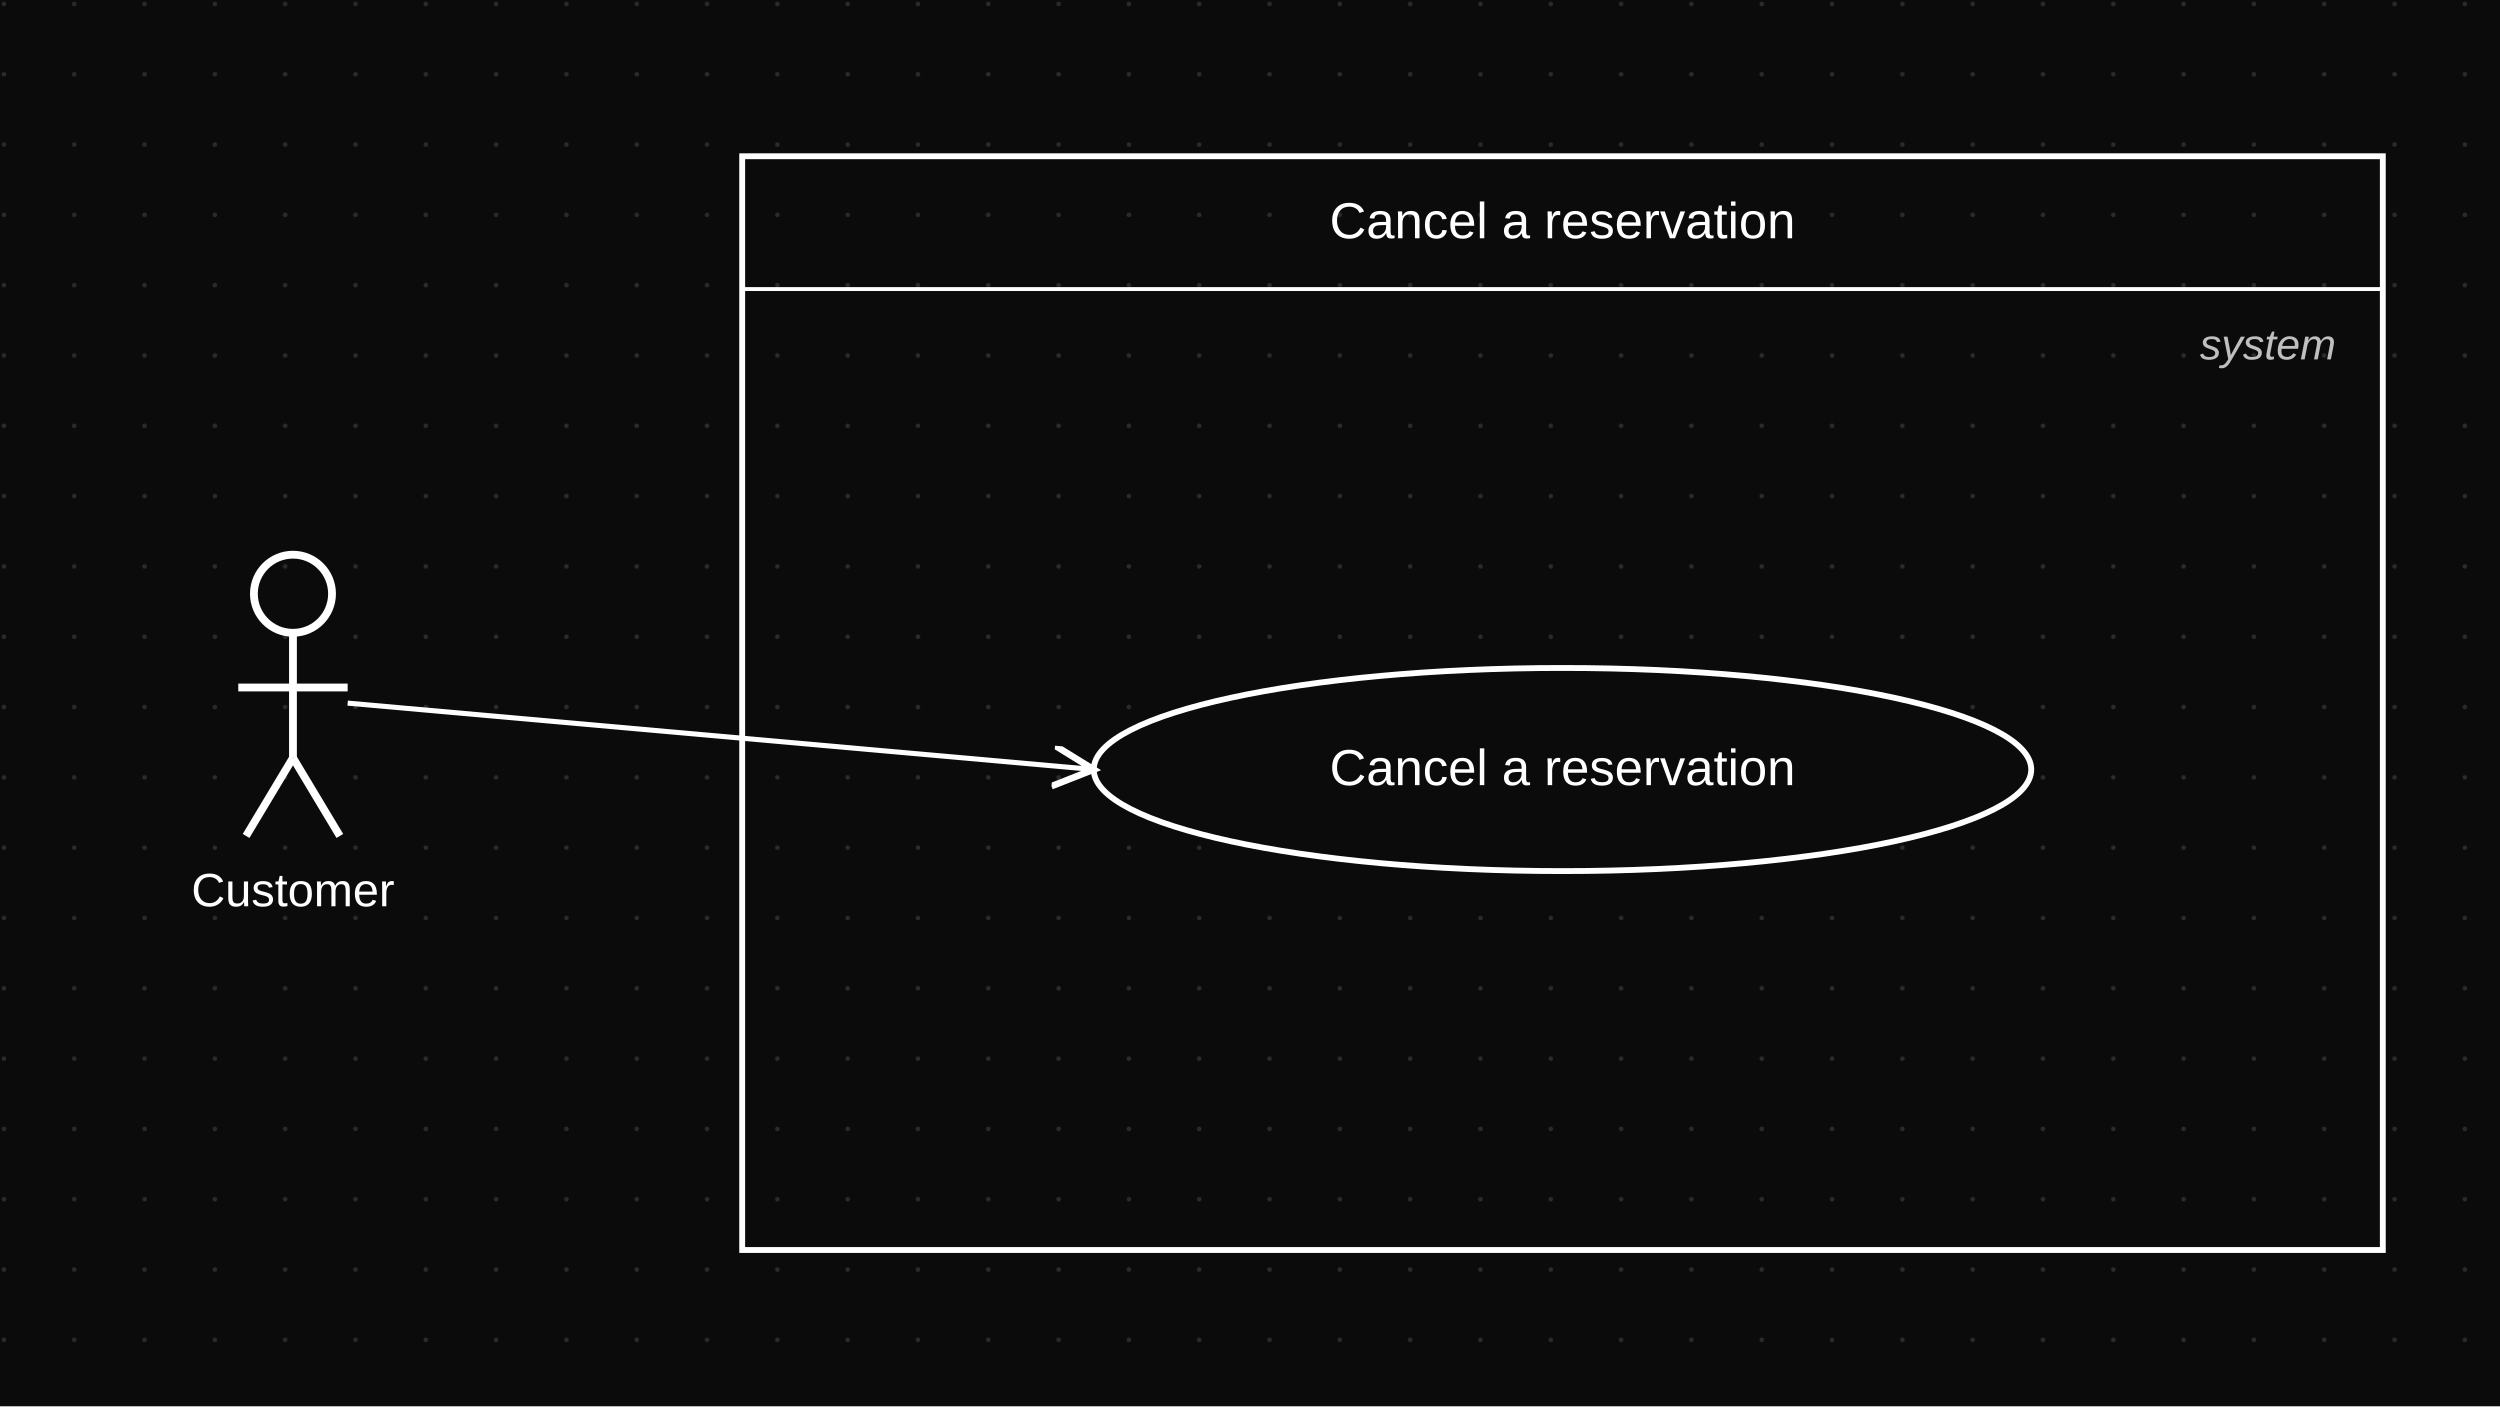
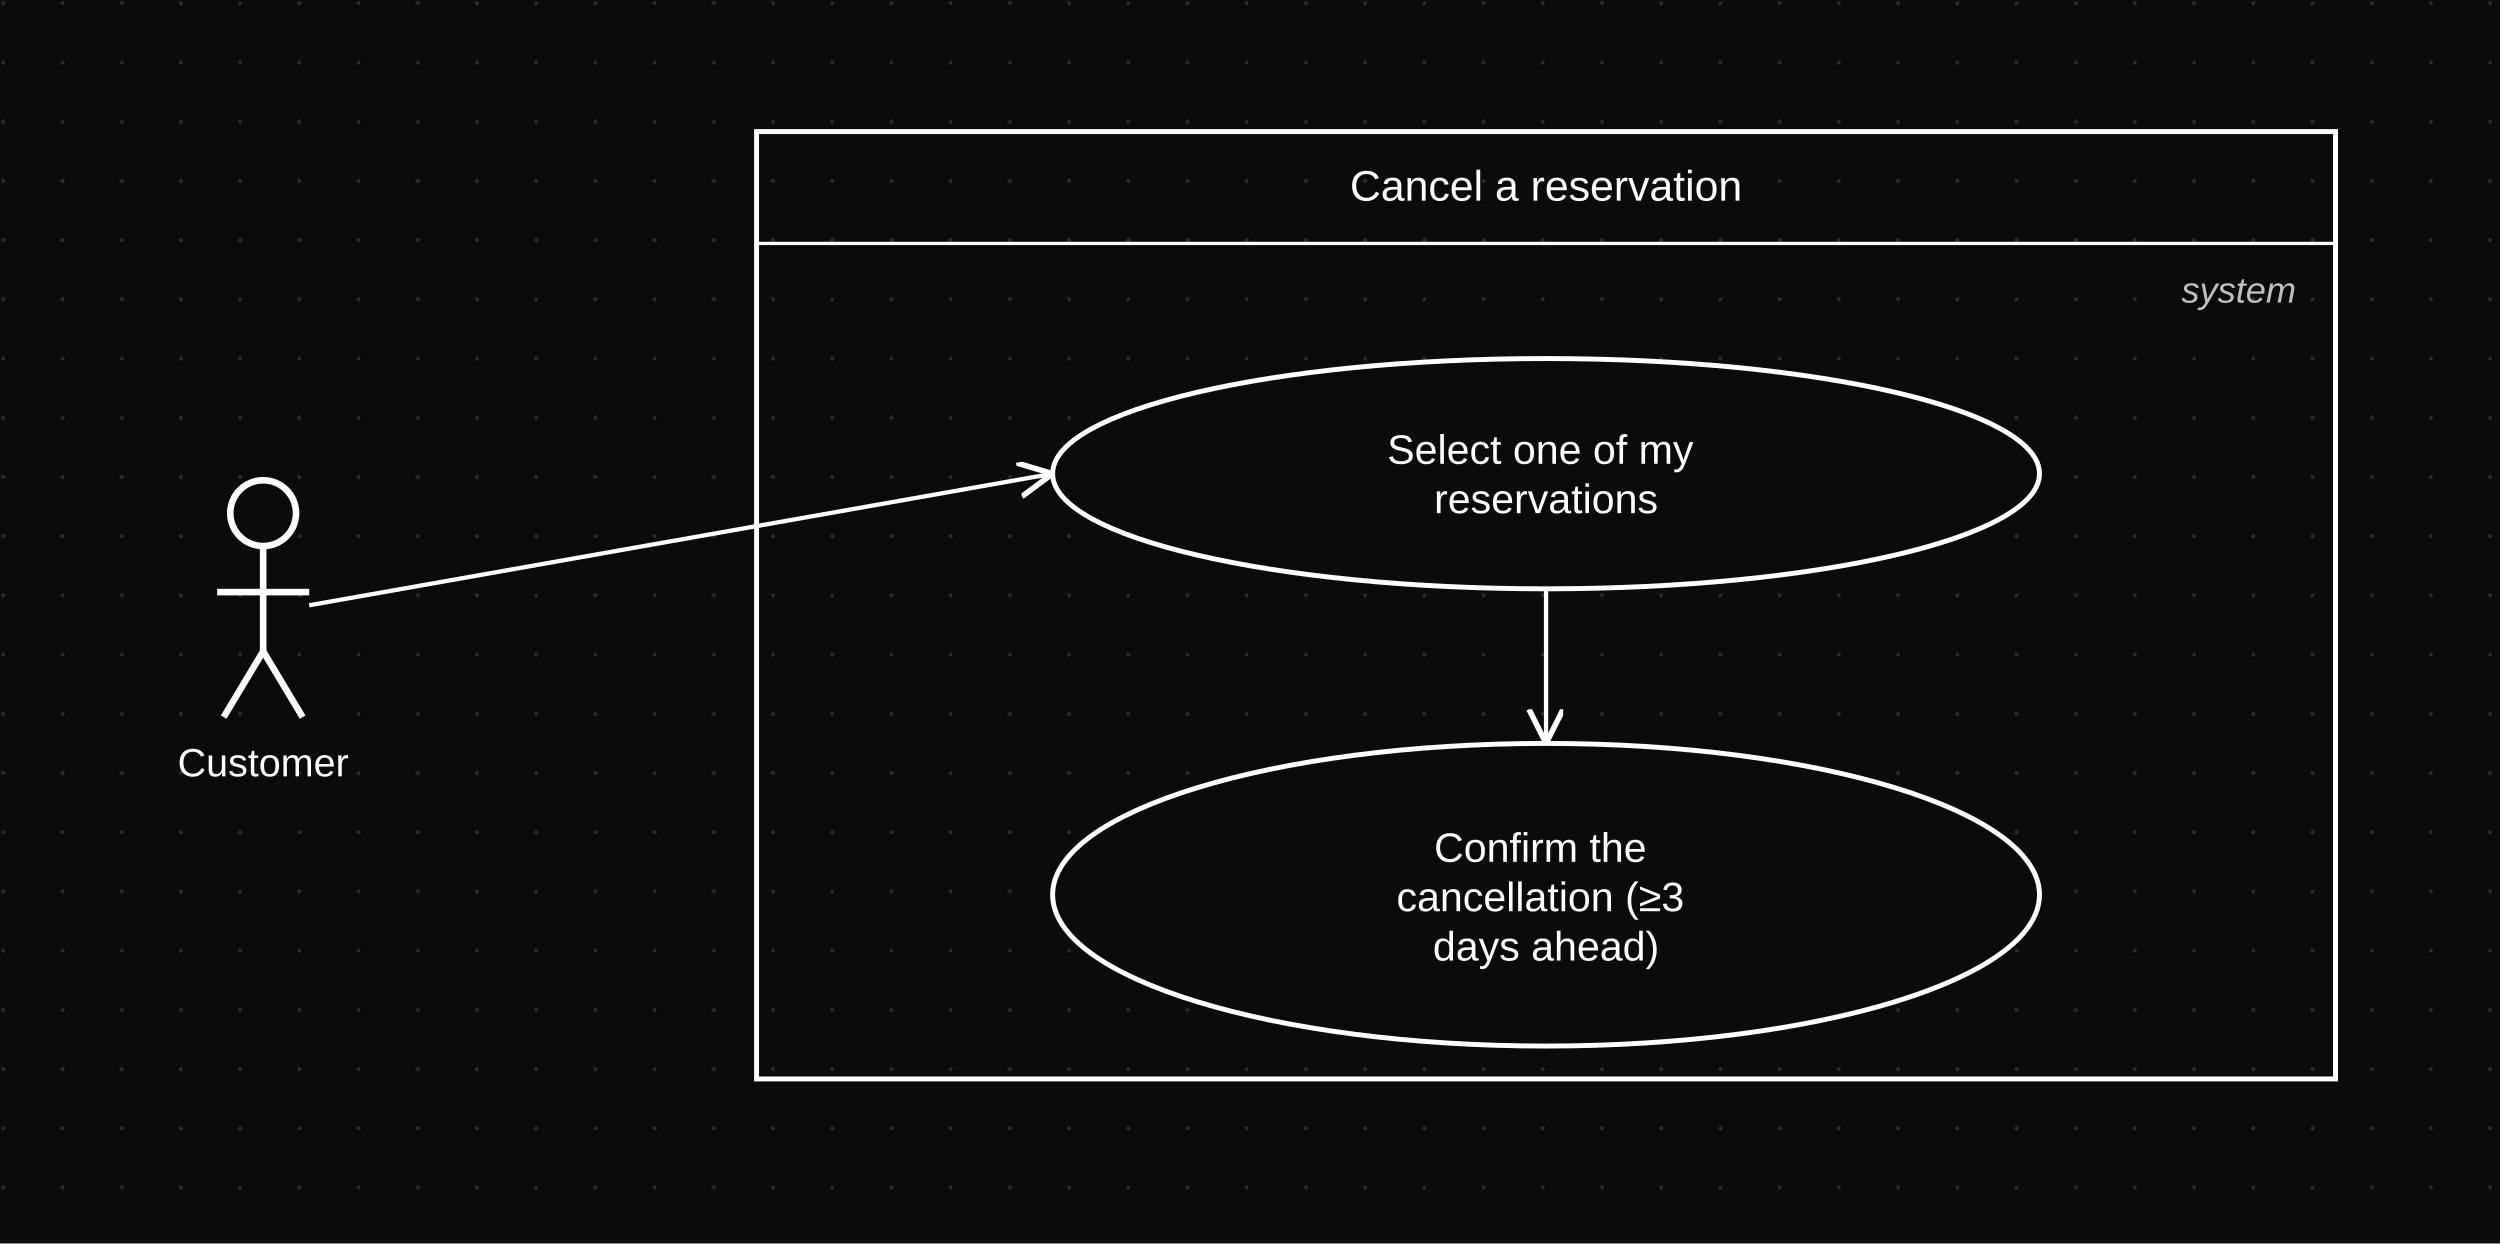
- <svg xmlns="http://www.w3.org/2000/svg" viewBox="0 0 640 360" font-family="Calibri, Arial, sans-serif">
+ <svg xmlns="http://www.w3.org/2000/svg" viewBox="0 0 760 378" font-family="Calibri, Arial, sans-serif">
  <defs>
    <pattern id="grid" width="18" height="18" patternUnits="userSpaceOnUse">
      <circle cx="1" cy="1" r="0.6" fill="#2a2a2a" />
    </pattern>
    <marker id="arrow" markerWidth="10" markerHeight="10" refX="8" refY="4" orient="auto">
      <path d="M0,0 L8,4 L0,8" fill="none" stroke="#ffffff" stroke-width="1.3" />
    </marker>
  </defs>
-   <rect x="0" y="0" width="640" height="360" fill="#0b0b0b" />
-   <rect x="0" y="0" width="640" height="360" fill="url(#grid)" />
-   <rect x="190" y="40" width="420" height="280" fill="none" stroke="#ffffff" stroke-width="1.5" />
-   <line x1="190" y1="74" x2="610" y2="74" stroke="#ffffff" stroke-width="1" />
-   <text x="400" y="61" fill="#ffffff" font-size="13" text-anchor="middle">
-     <tspan x="400" dy="0">Cancel a reservation</tspan>
+   <rect x="0" y="0" width="760" height="378" fill="#0b0b0b" />
+   <rect x="0" y="0" width="760" height="378" fill="url(#grid)" />
+   <rect x="230" y="40" width="480" height="288" fill="none" stroke="#ffffff" stroke-width="1.5" />
+   <line x1="230" y1="74" x2="710" y2="74" stroke="#ffffff" stroke-width="1" />
+   <text x="470" y="61" fill="#ffffff" font-size="13" text-anchor="middle">
+     <tspan x="470" dy="0">Cancel a reservation</tspan>
  </text>
-   <text x="598" y="92" fill="#bfbfbf" font-size="11" text-anchor="end" font-style="italic">system</text>
-   <ellipse cx="400" cy="197" rx="120" ry="26" fill="#0b0b0b" stroke="#ffffff" stroke-width="1.5" />
-   <text x="400" y="201" fill="#ffffff" font-size="13" text-anchor="middle">
-     <tspan x="400" dy="0">Cancel a reservation</tspan>
+   <text x="698" y="92" fill="#bfbfbf" font-size="11" text-anchor="end" font-style="italic">system</text>
+   <line x1="94" y1="184" x2="320" y2="144" stroke="#ffffff" stroke-width="1.3" marker-end="url(#arrow)" />
+   <line x1="470" y1="179" x2="470" y2="226" stroke="#ffffff" stroke-width="1.3" marker-end="url(#arrow)" />
+   <ellipse cx="470" cy="144" rx="150" ry="35" fill="#0b0b0b" stroke="#ffffff" stroke-width="1.5" />
+   <text x="470" y="148" fill="#ffffff" font-size="12.5" text-anchor="middle">
+     <tspan x="470" dy="-7">Select one of my</tspan>
+     <tspan x="470" dy="15">reservations</tspan>
  </text>
-   <circle cx="75" cy="152" r="10" fill="none" stroke="#ffffff" stroke-width="2" />
-   <line x1="75" y1="162" x2="75" y2="194" stroke="#ffffff" stroke-width="2" />
-   <line x1="61" y1="176" x2="89" y2="176" stroke="#ffffff" stroke-width="2" />
-   <line x1="75" y1="194" x2="63" y2="214" stroke="#ffffff" stroke-width="2" />
-   <line x1="75" y1="194" x2="87" y2="214" stroke="#ffffff" stroke-width="2" />
-   <text x="75" y="232" fill="#ffffff" font-size="12" text-anchor="middle">Customer</text>
-   <line x1="89" y1="180" x2="280" y2="197" stroke="#ffffff" stroke-width="1.3" marker-end="url(#arrow)" />
+   <ellipse cx="470" cy="272" rx="150" ry="46" fill="#0b0b0b" stroke="#ffffff" stroke-width="1.5" />
+   <text x="470" y="276" fill="#ffffff" font-size="12.5" text-anchor="middle">
+     <tspan x="470" dy="-14">Confirm the</tspan>
+     <tspan x="470" dy="15">cancellation (≥3</tspan>
+     <tspan x="470" dy="15">days ahead)</tspan>
+   </text>
+   <circle cx="80" cy="156" r="10" fill="none" stroke="#ffffff" stroke-width="2" />
+   <line x1="80" y1="166" x2="80" y2="198" stroke="#ffffff" stroke-width="2" />
+   <line x1="66" y1="180" x2="94" y2="180" stroke="#ffffff" stroke-width="2" />
+   <line x1="80" y1="198" x2="68" y2="218" stroke="#ffffff" stroke-width="2" />
+   <line x1="80" y1="198" x2="92" y2="218" stroke="#ffffff" stroke-width="2" />
+   <text x="80" y="236" fill="#ffffff" font-size="12" text-anchor="middle">Customer</text>
</svg>
